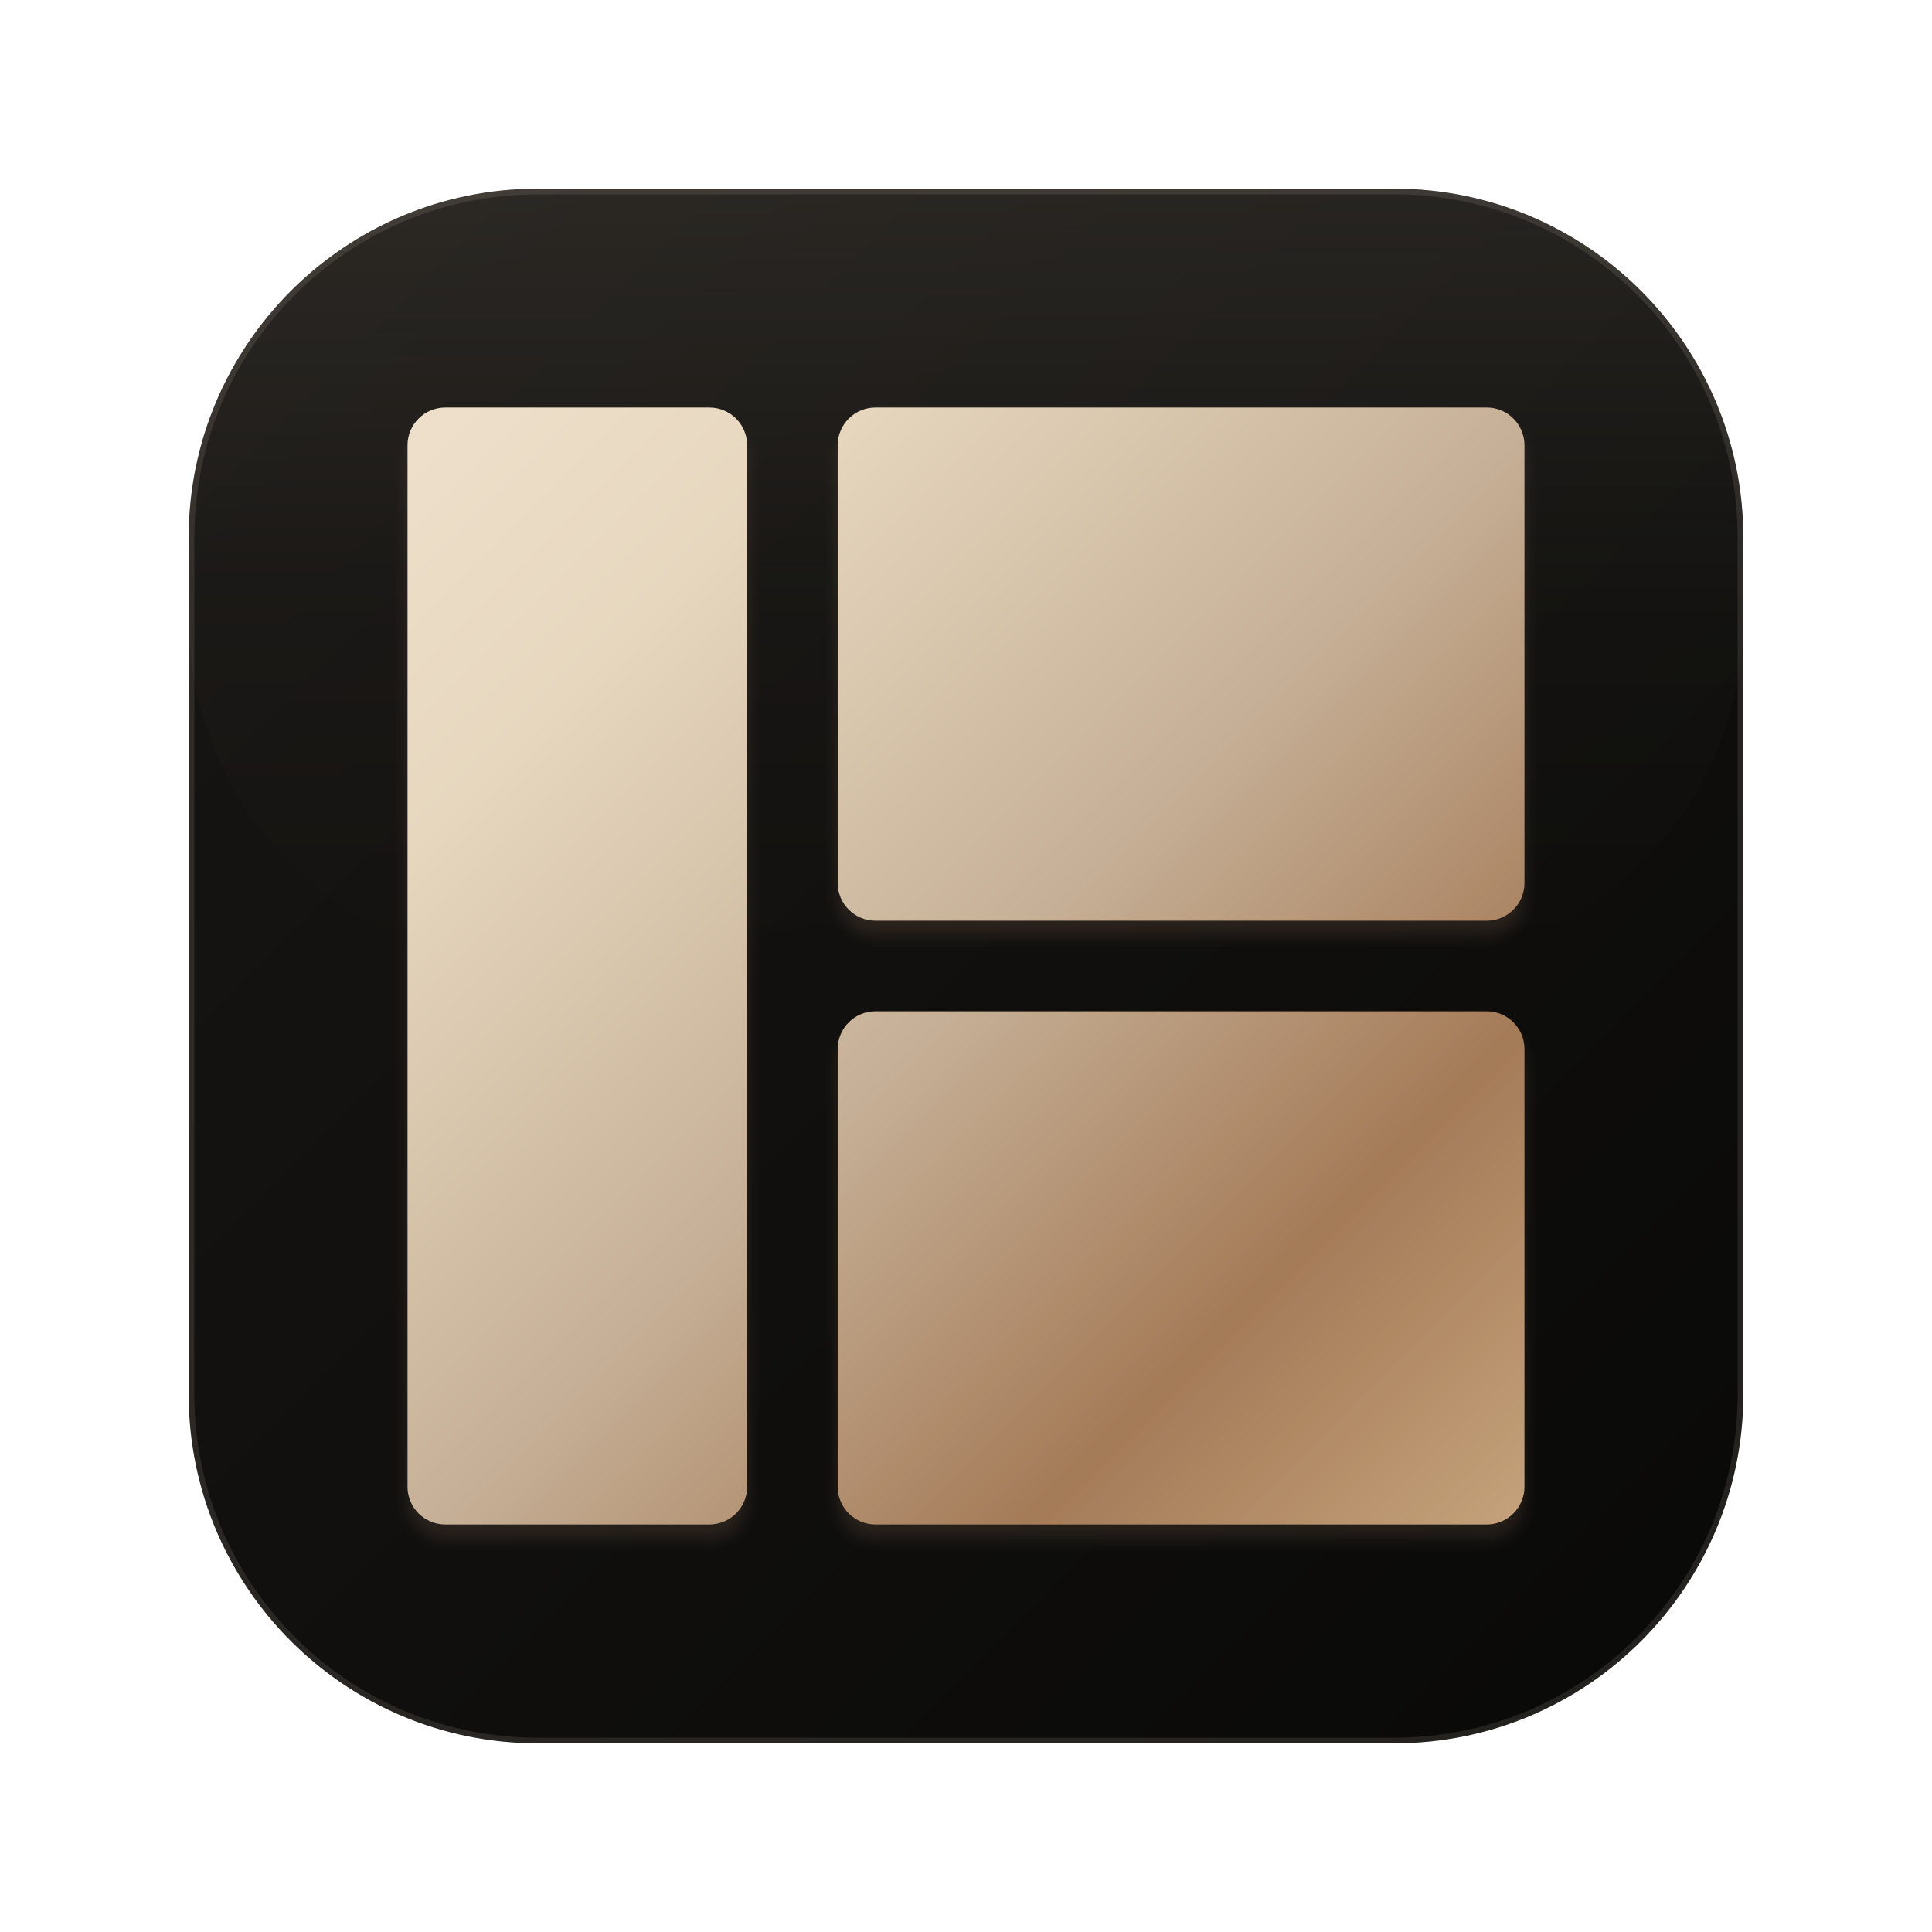
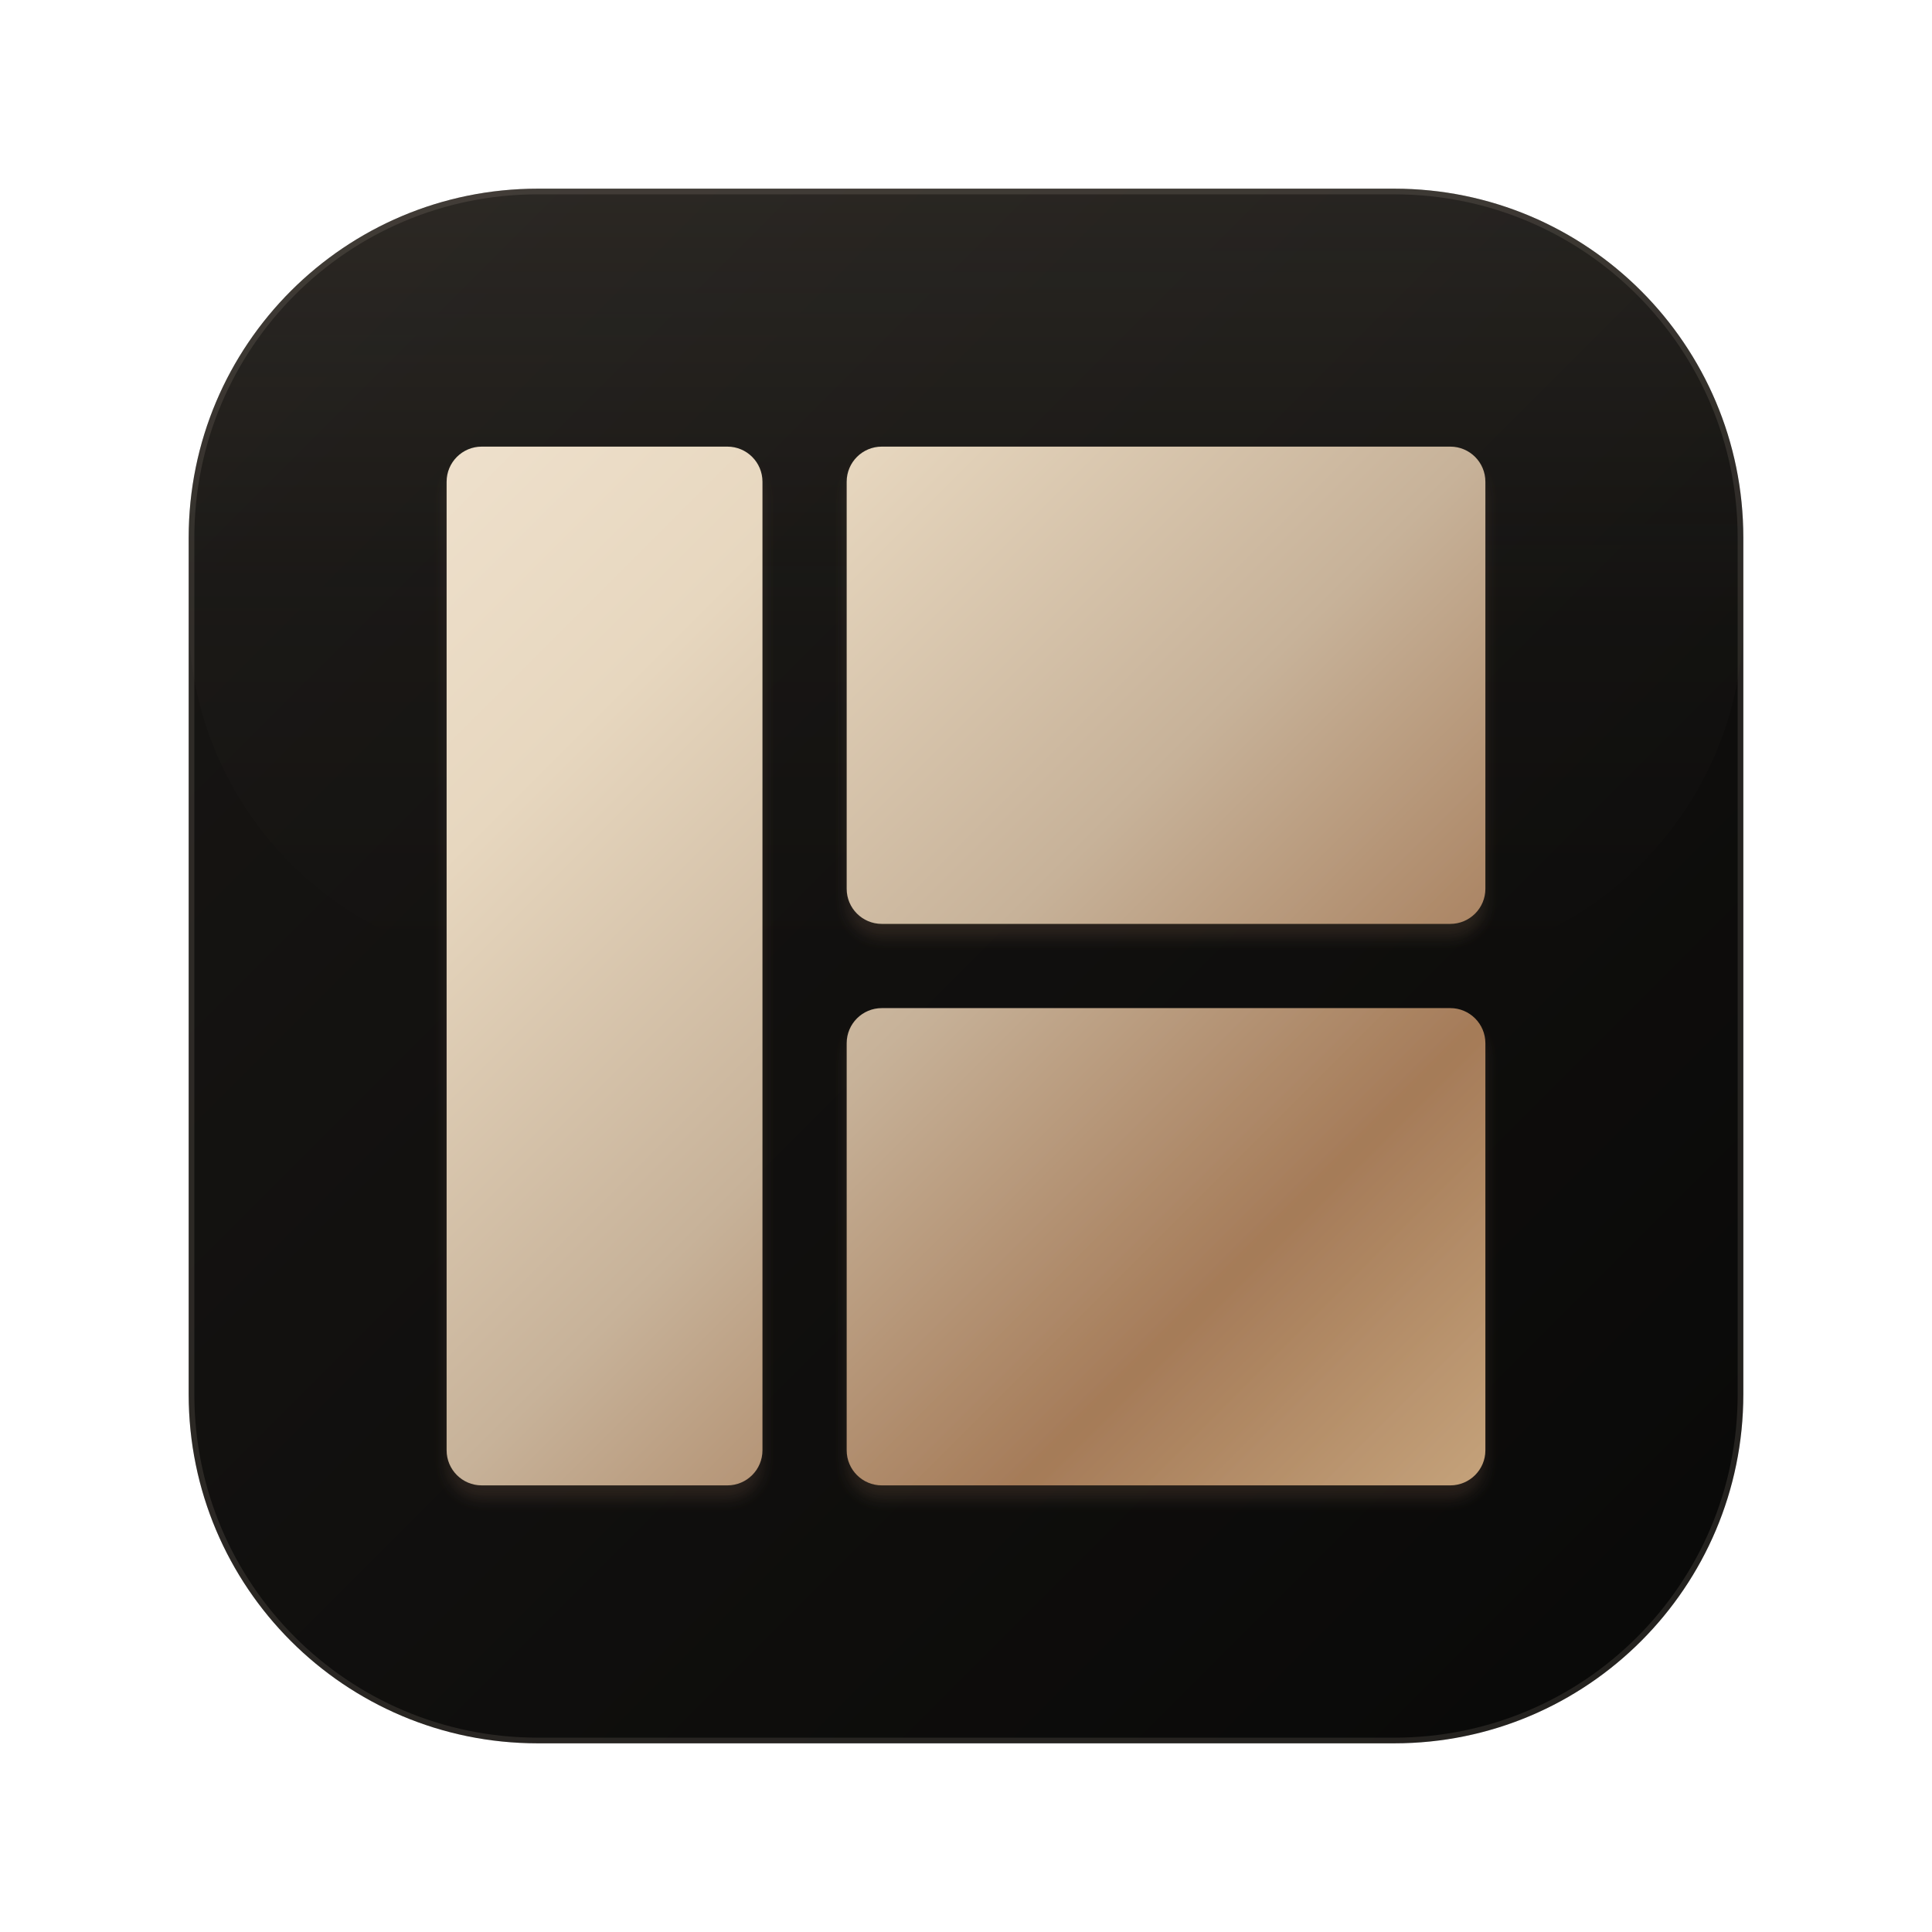
<svg xmlns="http://www.w3.org/2000/svg" width="1024" height="1024" viewBox="0 0 1024 1024" data-variant="graphite-sand">
  <defs>
    <linearGradient id="workspace-graphite-sand-bg" x1="0" y1="0" x2="1" y2="1">
      <stop offset="0" stop-color="#181614" />
      <stop offset="1" stop-color="#090908" />
    </linearGradient>
    <linearGradient id="workspace-graphite-sand-rim" x1="0" y1="0" x2="0" y2="1">
      <stop offset="0" stop-color="#E7D7BF" stop-opacity="0.10" />
      <stop offset="0.55" stop-color="#E7D7BF" stop-opacity="0.02" />
      <stop offset="1" stop-color="#E7D7BF" stop-opacity="0" />
    </linearGradient>
    <linearGradient id="workspace-graphite-sand-metal" x1="140" y1="140" x2="884" y2="884" gradientUnits="userSpaceOnUse">
      <stop offset="0" stop-color="#F3E6D4" />
      <stop offset="0.26" stop-color="#E7D7BF" />
      <stop offset="0.50" stop-color="#C7B299" />
      <stop offset="0.72" stop-color="#A57B58" />
      <stop offset="1" stop-color="#D7B98F" />
    </linearGradient>
    <filter id="workspace-graphite-sand-depth" x="-28%" y="-24%" width="156%" height="164%">
      <feDropShadow dx="0" dy="26" stdDeviation="10" flood-color="#000000" flood-opacity="0.55" />
      <feDropShadow dx="0" dy="8" stdDeviation="4" flood-color="#9B7659" flood-opacity="0.18" />
    </filter>
  </defs>
  <rect x="100" y="100" width="824" height="824" rx="185" fill="url(#workspace-graphite-sand-bg)" />
  <rect x="100" y="100" width="824" height="412" rx="185" fill="url(#workspace-graphite-sand-rim)" />
  <rect x="101.5" y="101.5" width="821" height="821" rx="183.5" fill="none" stroke="#E7D7BF" stroke-opacity="0.12" stroke-width="3" />
-   <g id="workspace-graphite-sand-mark" fill="url(#workspace-graphite-sand-metal)" filter="url(#workspace-graphite-sand-depth)">
+   <g id="workspace-graphite-sand-mark" fill="url(#workspace-graphite-sand-metal)" filter="url(#workspace-graphite-sand-depth)" transform="translate(512 512) scale(0.93) translate(-512 -512)">
    <rect data-panel="nav" x="216" y="216" width="180" height="592" rx="20" />
    <rect data-panel="top" x="444" y="216" width="364" height="272" rx="20" />
    <rect data-panel="bottom" x="444" y="536" width="364" height="272" rx="20" />
  </g>
</svg>
